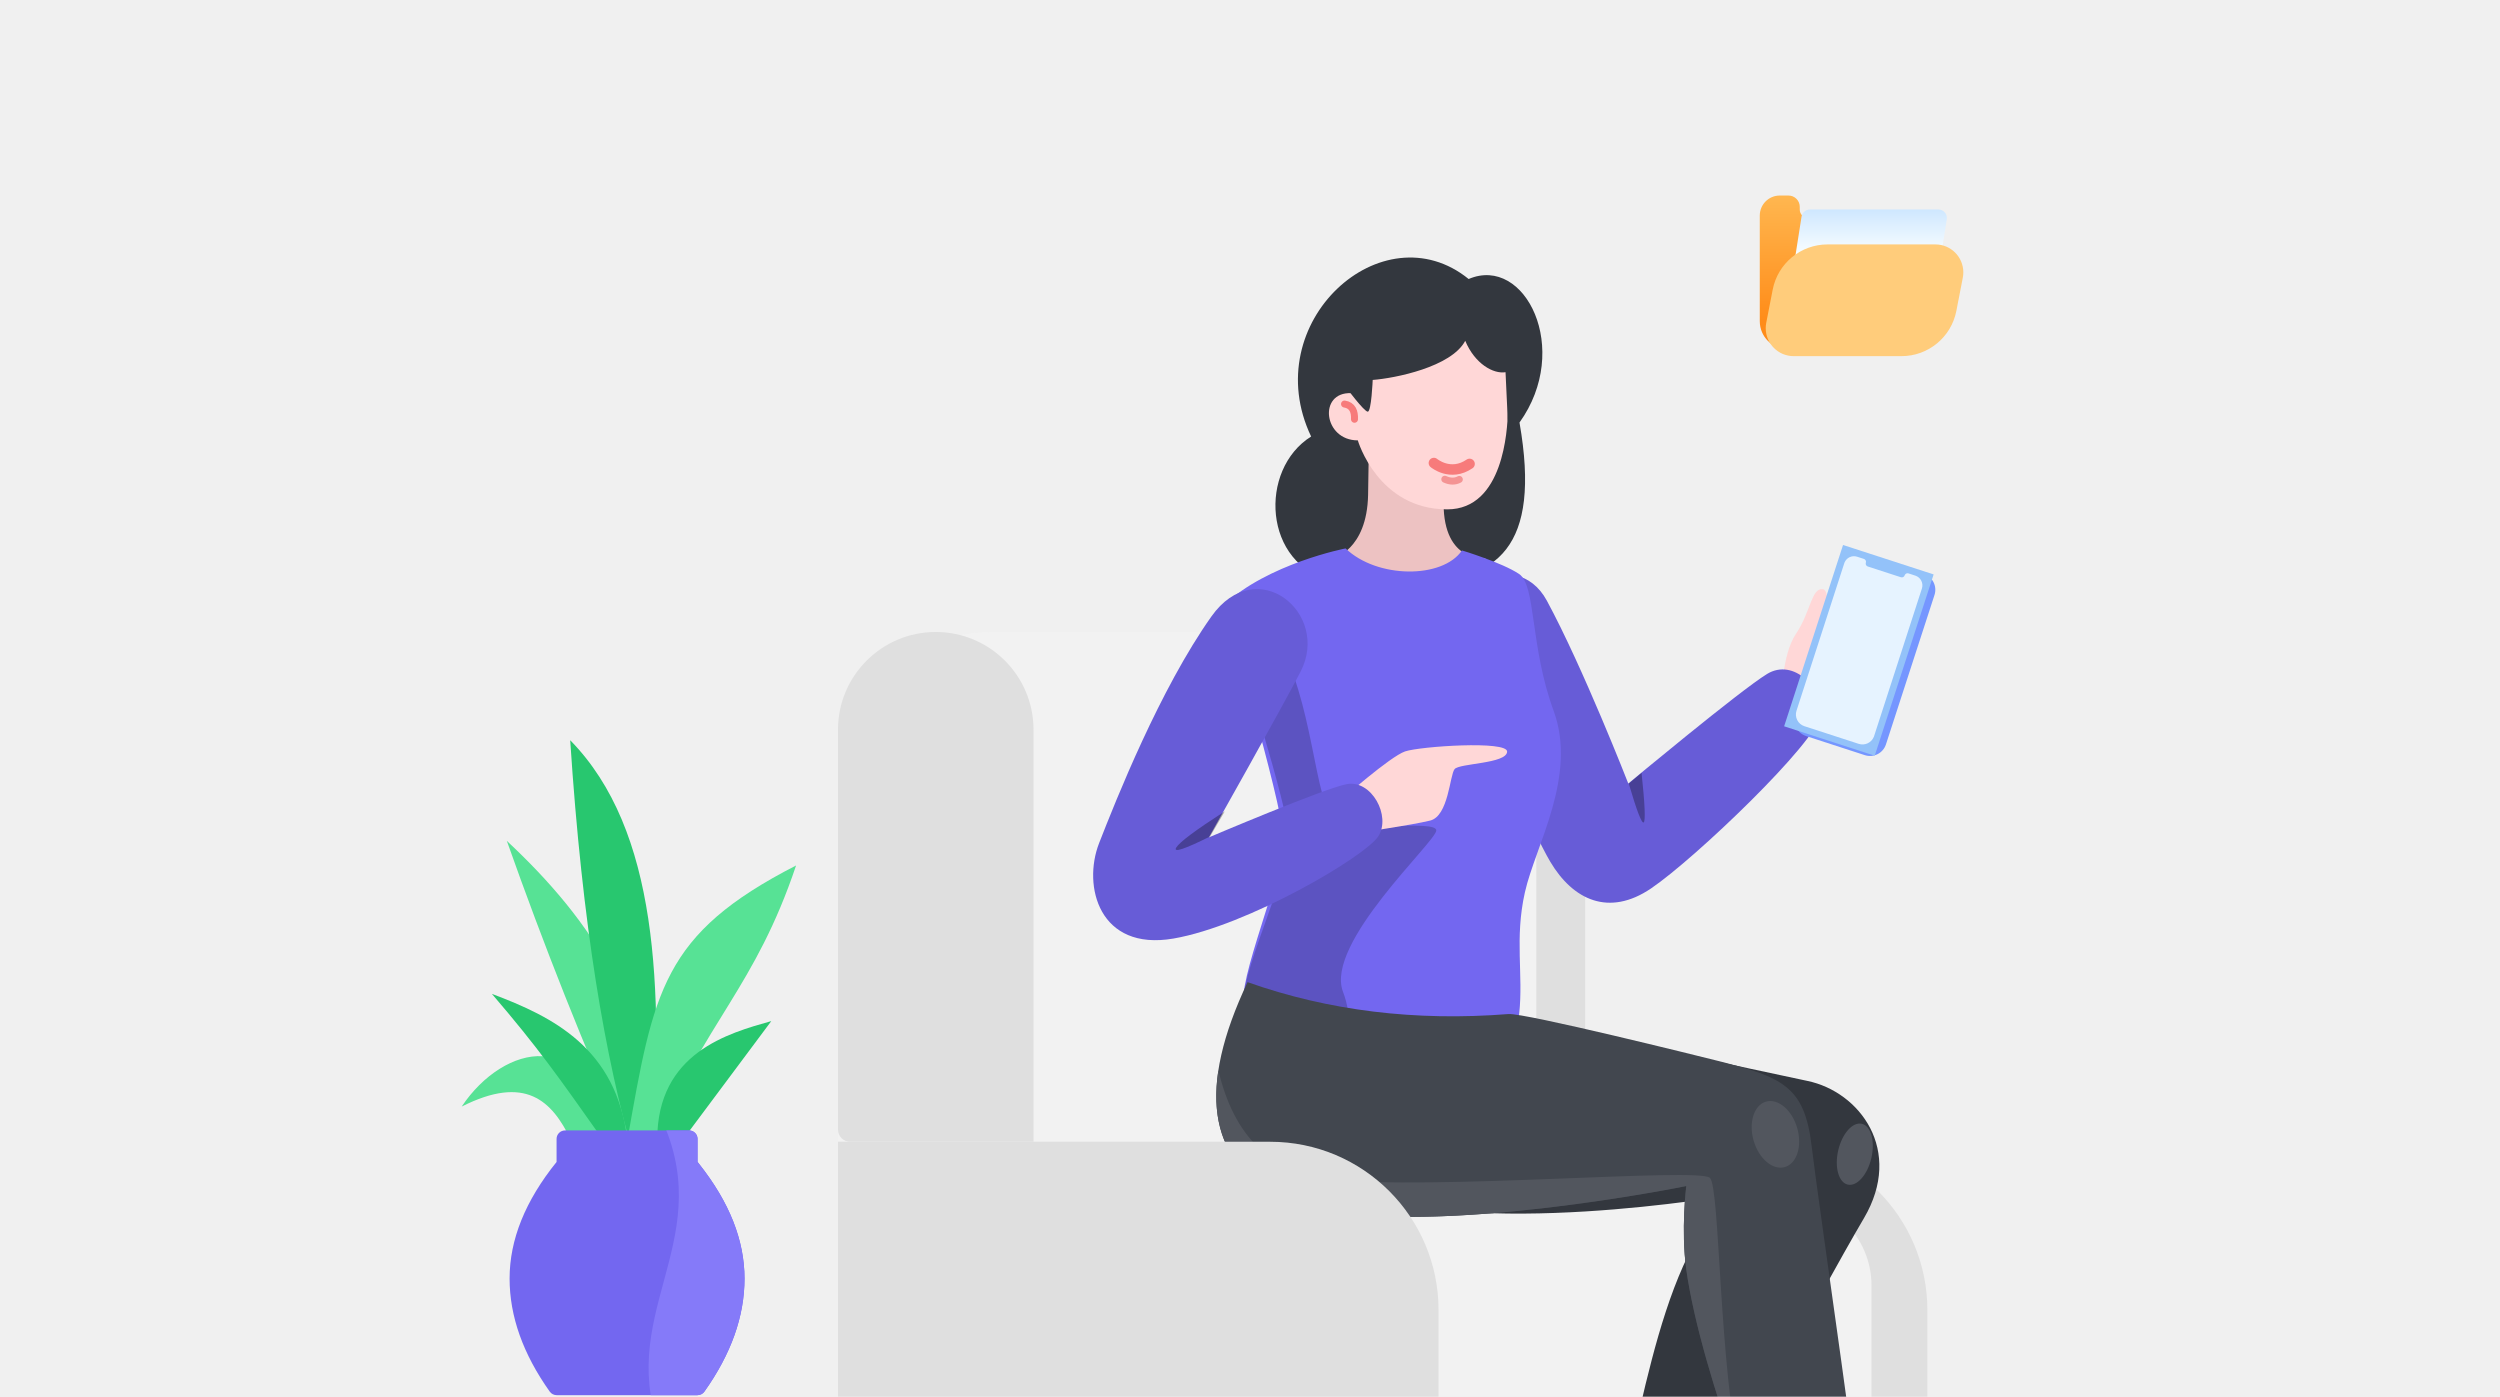
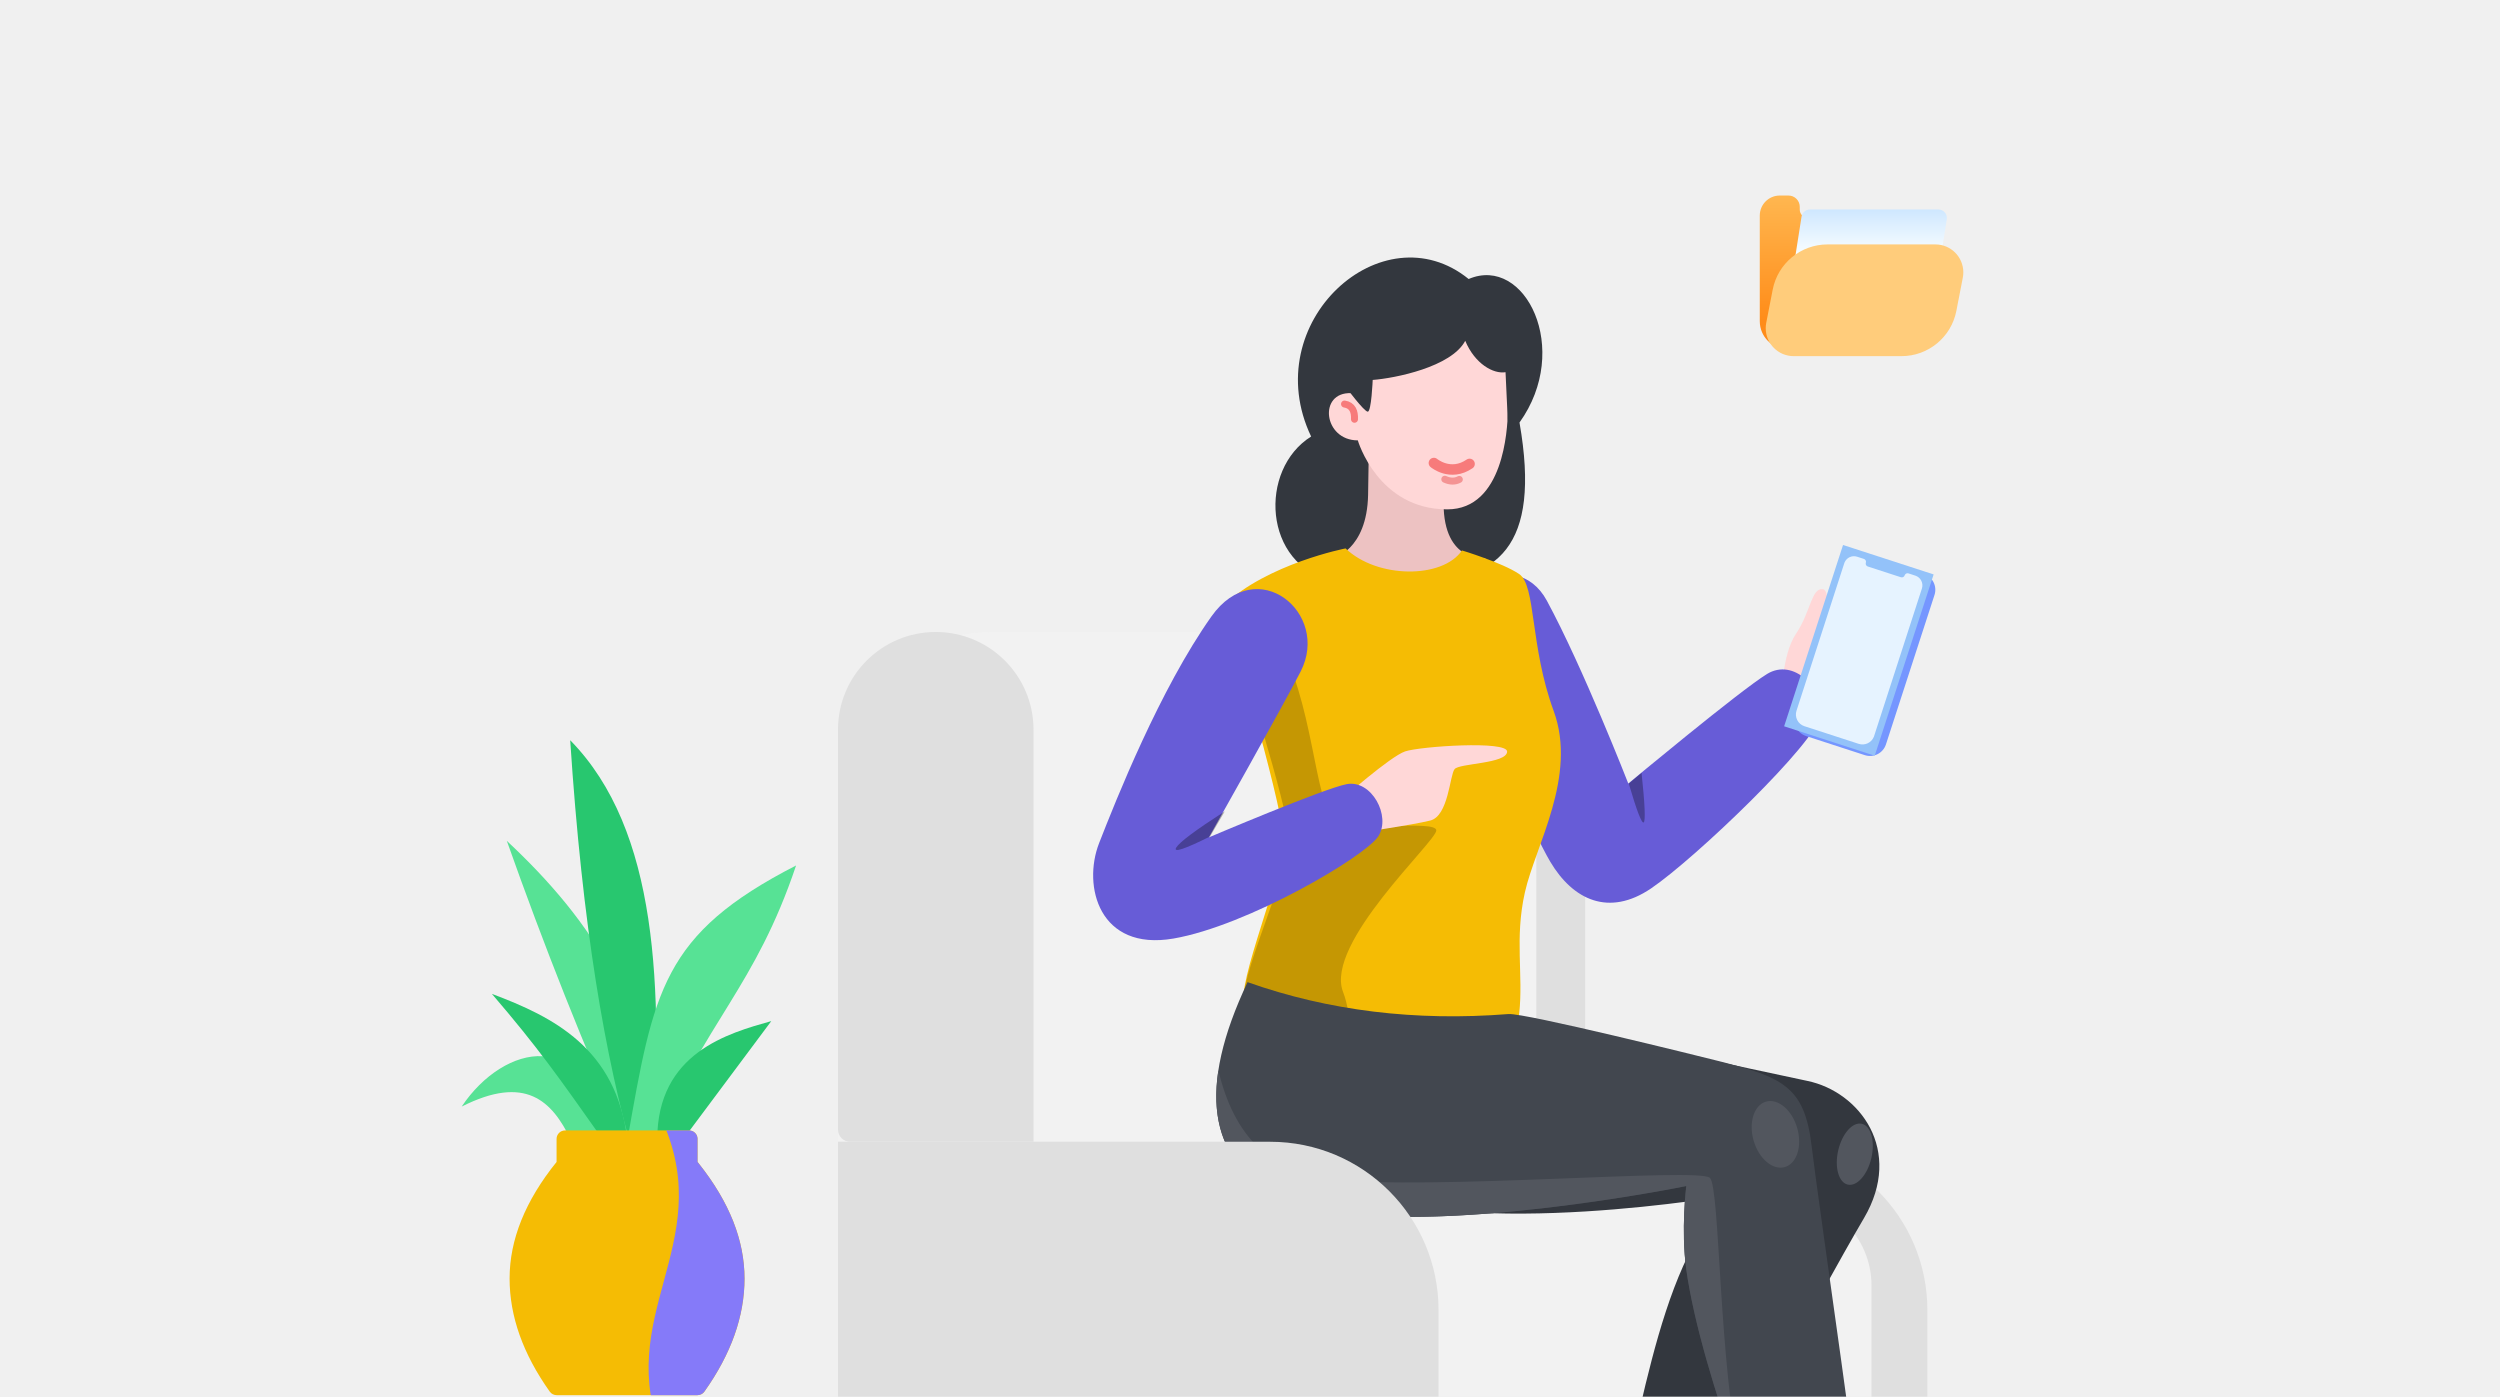
<svg xmlns="http://www.w3.org/2000/svg" xmlns:xlink="http://www.w3.org/1999/xlink" width="358px" height="200px" viewBox="0 0 358 200" version="1.1">
  <defs>
    <path d="M6,0 L352,0 C355.314,-6.08718376e-16 358,2.686 358,6 L358,200 L358,200 L0,200 L0,6 C-4.05812251e-16,2.686 2.686,6.08718376e-16 6,0 Z" id="path-1" />
    <linearGradient x1="50%" y1="81.177%" x2="50%" y2="-34.513%" id="linearGradient-3">
      <stop stop-color="#FF8C19" offset="0%" />
      <stop stop-color="#FFC967" offset="100%" />
    </linearGradient>
    <linearGradient x1="62.11%" y1="31.381%" x2="62.11%" y2="-27.478%" id="linearGradient-4">
      <stop stop-color="#F8FDFF" offset="0%" />
      <stop stop-color="#AAD4FF" offset="100%" />
    </linearGradient>
    <path d="M7.952,0.064 L25.69,0.064 C26.366,0.064 26.914,0.603 26.914,1.268 L26.914,4.578 C31.399,10.144 33.642,15.71 33.642,21.277 C33.642,26.672 31.727,32.066 27.896,37.461 C27.668,37.784 27.293,37.976 26.894,37.976 L6.749,37.976 C6.349,37.976 5.975,37.784 5.746,37.461 C1.915,32.066 0,26.672 0,21.277 C0,15.815 2.159,10.354 6.477,4.893 L6.728,4.578 L6.728,1.268 C6.728,0.603 7.276,0.064 7.952,0.064 Z" id="path-5" />
  </defs>
  <g id="📝-Pages-New" stroke="none" stroke-width="1" fill="none" fill-rule="evenodd">
    <g id="Knowledge-Base" transform="translate(-1052, -791)">
      <g id="Illustration" transform="translate(1052, 791)">
        <mask id="mask-2" fill="white">
          <use xlink:href="#path-1" />
        </mask>
        <g id="Mask" />
        <g mask="url(#mask-2)">
          <g transform="translate(178, 136.5) scale(-1, 1) translate(-178, -136.5) translate(66, 28)">
            <path d="M38.111,135.5 L100,135.5 L100,135.5 L100,201.5 C100,203.709 98.209,205.5 96,205.5 L18,205.5 C15.791,205.5 14,203.709 14,201.5 L14,159.611 C14,146.295 24.795,135.5 38.111,135.5 Z" id="Rectangle" fill="#DFDFDF" />
            <path d="M86.58,62.796 L100,62.5 L100,62.5 L100,142.5 L63,142.5 L63,86.901 C63,73.792 73.474,63.084 86.58,62.796 Z" id="Rectangle" fill="#DFDFDF" />
            <path d="M94.111,62.5 L148.16,62.5 C160.222,62.5 170,72.278 170,84.34 L170,141.753 C170,142.718 169.218,143.5 168.253,143.5 L70,143.5 L70,143.5 L70,86.611 C70,73.295 80.795,62.5 94.111,62.5 Z" id="Rectangle" fill="#F2F2F2" />
            <path d="M156,62.5 C163.732,62.5 170,68.768 170,76.5 L170,133.753 C170,134.718 169.218,135.5 168.253,135.5 L142,135.5 L142,135.5 L142,76.5 C142,68.768 148.268,62.5 156,62.5 Z" id="Rectangle" fill="#DFDFDF" />
            <path d="M34.6,143.5 L96,143.5 L96,143.5 L96,196.5 L22,196.5 L22,156.1 C22,149.141 27.641,143.5 34.6,143.5 Z" id="Rectangle" fill="#F2F2F2" />
            <g id="Wom1.4" stroke-width="1" fill="none" transform="translate(67, 112.5) scale(-1, 1) translate(-67, -112.5) translate(0, 8.5)">
              <g id="Head" transform="translate(26.64127, 0.378756)">
                <path d="M8.147,46.319 C-1.785,44.004 -2.439,30.361 5.112,25.629 C-2.676,9.292 15.333,-6.928 27.669,3.075 C35.756,-0.389 42.476,13.129 34.951,23.628 C38.106,41.654 31.685,46.314 20.109,46.512 L8.147,46.319 Z" id="Path" fill="#33373E" />
                <path d="M8.271,43.06 C8.271,43.06 13.102,41.925 13.27,34.003 C13.437,26.08 13.32,23.376 13.32,23.376 L23.962,23.184 C23.962,23.184 24.078,32.013 24.08,35.207 C24.084,43.785 30.057,43.06 30.057,43.06 C30.057,43.06 28.815,50.016 19.172,50.558 C11.642,50.983 8.271,43.06 8.271,43.06 Z" id="Path" fill="#EDC2C2" />
                <path d="M10.839,19.42 C6.091,19.236 6.866,26.191 11.797,26.182 C11.797,26.182 14.662,36.062 24.607,36.062 C32.684,36.062 33.209,24.546 33.282,22.249 C33.361,19.8 33.371,11.753 33.371,11.753 L10.654,11.742 L10.839,19.42 Z" id="Path" fill="#FFD7D7" />
                <path d="M22.866,28.633 C22.866,28.633 24.498,31.274 27.688,30.334" id="Path" stroke="#F77B7B" stroke-width="1.5" stroke-linecap="round" transform="translate(25.27694, 29.58442) rotate(-18) translate(-25.27694, -29.58442) " />
                <path d="M24.249,31.785 C24.998,32.099 25.708,32.099 26.329,31.738" id="Path" stroke="#F49494" stroke-linecap="round" transform="translate(25.28918, 31.87678) rotate(2) translate(-25.28918, -31.87678) " />
                <path d="M11.057,23.277 C11.356,22.201 11.224,21.261 10.156,20.832" id="Path-8" stroke="#F77B7B" stroke-linecap="round" transform="translate(10.6761, 22.05471) rotate(-13) translate(-10.6761, -22.05471) " />
                <path d="M10.088,18.56 C10.088,18.56 12.69,22.055 13.217,22.073 C13.744,22.092 13.929,17.529 13.929,17.529 C17.121,17.285 25.199,15.675 27.18,11.924 C28.564,15.234 31.212,16.703 32.951,16.421 L33.281,23.452 L34.093,9.317 L9.451,9.317 L10.088,18.56 Z" id="Path" fill="#33373E" />
              </g>
              <g id="LLeg" transform="translate(30.04037, 107.25)" fill="#33373E">
                <path d="M16.635,0.026 C24.043,0.357 65.276,9.483 72.767,11.034 C80.258,12.584 86.591,20.974 80.879,30.689 C74.463,41.595 57.909,72.567 53.889,79.549 C51.9,83.005 41.864,81.067 44.221,75.267 C48.616,64.455 50.657,37.292 61.861,27.388 C61.861,27.388 24.181,33.951 7.905,26.434 C-3.924,20.969 -1.248,-0.775 16.635,0.026 Z" id="Path" />
              </g>
              <g id="LArm" transform="translate(52.38391, 45.76)">
                <path d="M46.782,17.675 C46.782,17.675 46.699,11.643 48.807,8.49 C50.916,5.338 50.999,1.989 52.595,2.099 C54.191,2.208 52.611,9.992 52.611,9.992 C52.611,9.992 54.636,9.218 56.09,8.239 C57.545,7.26 61.955,2.432 62.986,3.288 C64.734,4.745 61.919,12.967 60.386,14.61 C58.848,16.255 50.445,21.661 50.445,21.661 L46.782,17.675 Z" id="Path" fill="#FFD7D7" />
                <path d="M1.256,14.061 C4.702,22.06 11.012,36.754 13.613,41.138 C16.873,46.628 22.014,49.047 28.033,44.973 C34.357,40.693 51.771,23.999 52.282,20.217 C52.788,16.435 48.526,11.898 44.669,14.247 C40.812,16.596 24.787,29.942 24.787,29.942 C24.787,29.942 18.32,13.351 13.117,3.74 C8.611,-4.575 -3.99,1.9 1.256,14.061 Z" id="Path" fill="#675CD7" />
                <path d="M24.854,29.951 C26.012,33.882 26.726,35.733 26.997,35.506 C27.268,35.278 27.164,32.913 26.687,28.41 L24.854,29.951 Z" id="Path" fill-opacity="0.303" fill="#000000" />
              </g>
              <g id="PhoneMini4" transform="translate(110.3976, 56.90821) scale(-1, 1) rotate(-18) translate(-110.3976, -56.90821) translate(102.3976, 42.40821)">
                <g id="Group-3" transform="translate(0, 0)">
                  <path d="M2.834,1.009 L11.674,1.009 C12.999,1.009 14.074,2.083 14.074,3.409 L14.074,25.909 C14.074,27.234 12.999,28.309 11.674,28.309 L2.834,28.309 C1.509,28.309 0.434,27.234 0.434,25.909 L0.434,3.409 C0.434,2.083 1.509,1.009 2.834,1.009 Z" id="Rectangle" fill="#7596FF" fill-rule="nonzero" />
                  <rect id="Rectangle" fill="#93C2F9" x="1.461" y="0.65" width="13.64" height="27.3" />
                  <path d="M3.899,1.625 L4.934,1.625 C5.145,1.625 5.32,1.777 5.356,1.977 L5.363,2.055 C5.363,2.292 5.555,2.484 5.793,2.484 L10.781,2.484 C10.991,2.484 11.167,2.332 11.203,2.132 L11.21,2.055 C11.21,1.817 11.402,1.625 11.639,1.625 L12.669,1.625 C13.433,1.625 14.06,2.214 14.121,2.964 L14.126,3.085 L14.126,3.085 L14.106,25.285 C14.104,26.254 13.319,27.038 12.351,27.04 L4.167,27.04 C3.241,27.041 2.482,26.323 2.418,25.412 L2.413,25.287 C2.413,25.286 2.413,25.285 2.415,25.285 L2.434,3.09 C2.435,2.281 3.091,1.625 3.899,1.625 Z" id="Rectangle" fill="#E6F3FF" fill-rule="nonzero" />
                </g>
              </g>
              <g id="Body" transform="translate(19.19922, 42.03301)">
-                 <path d="M0,8.15 C0,8.15 8.305,35.978 8.551,41.246 C8.797,46.514 1.758,61.997 2.957,65.911 C5.72,74.954 40.995,78.848 42.343,66.682 C42.971,61.009 41.663,55.917 43.17,49.231 C44.672,42.546 50.709,32.612 47.285,23.271 C43.861,13.931 44.778,5.29 42.329,3.657 C39.88,2.024 34.156,0.289 34.156,0.289 C31.372,4.389 21.973,4.329 17.489,-4.61852778e-14 C17.489,-4.61852778e-14 6.348,2.163 0,8.15 Z" id="Path" fill="#7367F0" />
+                 <path d="M0,8.15 C0,8.15 8.305,35.978 8.551,41.246 C8.797,46.514 1.758,61.997 2.957,65.911 C5.72,74.954 40.995,78.848 42.343,66.682 C42.971,61.009 41.663,55.917 43.17,49.231 C44.672,42.546 50.709,32.612 47.285,23.271 C43.861,13.931 44.778,5.29 42.329,3.657 C39.88,2.024 34.156,0.289 34.156,0.289 C31.372,4.389 21.973,4.329 17.489,-4.61852778e-14 C17.489,-4.61852778e-14 6.348,2.163 0,8.15 Z" id="Path" fill="#f5bc04" />
                <path d="M7.442,12.657 C12.978,21.448 12.961,36.755 15.934,38.76 C18.907,40.764 30.479,38.797 30.479,40.385 C30.479,41.972 14.488,56.522 17.113,63.477 C18.487,67.119 18.115,70.377 15.994,73.251 L15.302,73.1 C9.002,71.675 3.936,69.117 2.957,65.911 C1.758,61.997 9.609,46.514 9.363,41.246 C9.154,36.774 2.553,16.046 0.563,9.882 C2.183,7.021 4.476,7.946 7.442,12.657 Z" id="Path" fill-opacity="0.199" fill="#000000" />
              </g>
              <g id="RArm" transform="translate(0, 47.85625)">
                <path d="M36.081,30.158 C36.081,30.158 43.076,23.962 45.217,23.243 C47.359,22.524 59.9,21.661 59.821,23.285 C59.731,25.026 52.995,24.926 52.297,25.782 C51.599,26.638 51.44,32.491 48.802,33.148 C46.169,33.805 38.275,34.938 38.275,34.938 L36.081,30.158 Z" id="Path" fill="#FFD7D7" />
                <path d="M17.471,3.926 C10.102,14.334 3.81,30.189 1.395,36.371 C-1.021,42.552 1.416,51.876 12.036,50.045 C22.637,48.22 39.504,38.3 41.37,35.406 C43.237,32.513 40.401,27.247 36.831,27.937 C33.523,28.574 17.116,35.556 17.116,35.556 C17.116,35.556 27.672,16.832 30.249,11.813 C34.554,3.431 23.963,-5.246 17.471,3.926 Z" id="Path" fill="#675CD7" />
                <path d="M17.283,35.428 C13.598,37.26 11.98,37.792 12.429,37.024 C12.879,36.255 15.2,34.521 19.393,31.821 L17.283,35.428 Z" id="Path" fill-opacity="0.303" fill="#000000" />
              </g>
              <g id="RLeg" transform="translate(17.86184, 104)">
                <path d="M4.789,0.143 C-2.392,15.318 -0.936,25.511 9.154,30.722 C23.792,38.281 67.612,29.341 67.612,29.341 C67.612,29.341 66.829,35.65 67.612,41.277 C69.657,55.972 79.383,80.456 81.441,83.533 C84.286,87.787 92.955,84.579 93.118,81.036 C93.282,77.494 86.583,32.251 85.565,23.623 C84.552,14.995 81.352,13.742 72.008,11.383 C69.862,10.842 44.476,4.528 42.151,4.712 C28.829,5.766 16.375,4.243 4.789,0.143 Z" id="Path" fill="#42474F" />
                <path d="M16.595,28.373 C31.087,29.998 69.453,26.648 70.994,28.17 C72.465,29.624 72.22,54.905 75.52,69.538 L75.018,68.156 C71.914,59.53 68.692,49.038 67.612,41.277 C66.829,35.65 67.612,29.341 67.612,29.341 L65.845,29.683 C57.515,31.249 22.035,37.374 9.154,30.722 C2.175,27.118 -0.673,21.13 0.61,12.759 C2.819,22.221 8.148,27.426 16.595,28.373 Z" id="Path" fill="#52565E" />
                <ellipse id="Oval" fill="#52565E" transform="translate(91.74491, 24.78125) rotate(13) translate(-91.74491, -24.78125) " cx="91.745" cy="24.781" rx="2.436" ry="4.469" />
                <ellipse id="Oval" fill="#52565E" transform="translate(80.37828, 21.9375) rotate(-16) translate(-80.37828, -21.9375) " cx="80.378" cy="21.938" rx="3.248" ry="4.875" />
              </g>
            </g>
            <path d="M108.111,135.5 L170,135.5 L170,135.5 L170,203.753 C170,204.718 169.218,205.5 168.253,205.5 L84,205.5 L84,205.5 L84,159.611 C84,146.295 94.795,135.5 108.111,135.5 Z" id="Rectangle" fill="#DFDFDF" />
            <g id="Group-37" stroke-width="1" fill="none" transform="translate(23, 11.5) scale(-1, 1) translate(-23, -11.5) translate(8, 0)">
              <path d="M2.862,0 L4.11,0 C5.002,5.82428401e-17 5.725,0.723 5.725,1.615 L5.725,2.01 C5.725,2.683 6.271,3.229 6.944,3.229 L22,3.229 C24.209,3.229 26,5.02 26,7.229 L26,18 C26,20.209 24.209,22 22,22 L4,22 C1.791,22 2.705415e-16,20.209 0,18 L0,2.862 C-1.93595067e-16,1.282 1.282,2.90392601e-16 2.862,0 Z" id="Rectangle" fill="url(#linearGradient-3)" />
              <path d="M7.184,2 L25.574,2 C26.248,2 26.794,2.546 26.794,3.219 C26.794,3.283 26.789,3.346 26.779,3.408 L24.021,20.97 C23.928,21.563 23.417,22 22.816,22 L4.426,22 C3.752,22 3.206,21.454 3.206,20.781 C3.206,20.717 3.211,20.654 3.221,20.592 L5.979,3.03 C6.072,2.437 6.583,2 7.184,2 Z" id="Rectangle" fill="url(#linearGradient-4)" />
              <path d="M29.075,11.763 L28.149,16.526 C27.419,20.285 24.126,23 20.296,23 L4.852,23 C2.643,23 0.852,21.209 0.852,19 C0.852,18.744 0.876,18.489 0.925,18.237 L1.851,13.474 C2.581,9.715 5.874,7 9.704,7 L25.148,7 C27.357,7 29.148,8.791 29.148,11 C29.148,11.256 29.124,11.511 29.075,11.763 Z" id="Rectangle" fill="#FFCC7B" />
            </g>
            <g id="Group-79" stroke-width="1" fill="none" transform="translate(176, 78)">
              <g id="Group-86">
                <path d="M23.979,58.234 C30.346,43.991 36.13,29.363 41.424,14.412 C29.228,25.78 19.744,39.63 21.095,58.234 L23.979,58.234 Z" id="Path-113" fill="#57E295" />
                <path d="M20.586,59.721 C19.079,35.435 19.718,12.88 32.347,0 C30.605,26.665 27.346,45.45 23.219,59.721 L20.586,59.721 Z" id="Rectangle" fill="#28C76F" />
                <path d="M20.007,57.192 C12.951,40.221 5.861,35.356 2.45563569e-14,17.935 C19.181,27.771 20.383,35.893 24.148,57.192 L20.007,57.192 Z" id="Path-112" fill="#57E295" />
                <path d="M16.209,57.192 L3.551,40.221 C9.665,41.944 19.883,44.735 19.883,57.192 L16.209,57.192 Z" id="Path-114" fill="#28C76F" />
                <path d="M28.048,57.192 L32.271,57.192 C34.954,51.651 38.735,47.837 47.884,52.461 C41.887,43.427 29.583,40.694 28.048,57.192 Z" id="Path-116" fill="#57E295" />
                <path d="M24.164,57.192 L27.675,57.192 C34.12,48.078 36.891,44.106 43.56,36.323 C34.774,39.62 25.756,44.106 24.164,57.192 Z" id="Path-117" fill="#28C76F" />
              </g>
              <g id="Group-85" transform="translate(7.384615, 55.8125)">
                <mask id="mask-6" fill="white">
                  <use xlink:href="#path-5" />
                </mask>
-                 <use id="Rectangle" fill="#7367F0" xlink:href="#path-5" />
+                 <use id="Rectangle" fill="#f5bc04" xlink:href="#path-5" />
                <path d="M-4.282,-0.978 L11.622,-0.978 C4.008,16.458 19.027,26.784 11.622,44.155 L-4.282,44.155 L-4.282,-0.978 Z" id="Rectangle" fill="#857AF9" mask="url(#mask-6)" />
              </g>
            </g>
          </g>
        </g>
      </g>
    </g>
  </g>
</svg>
